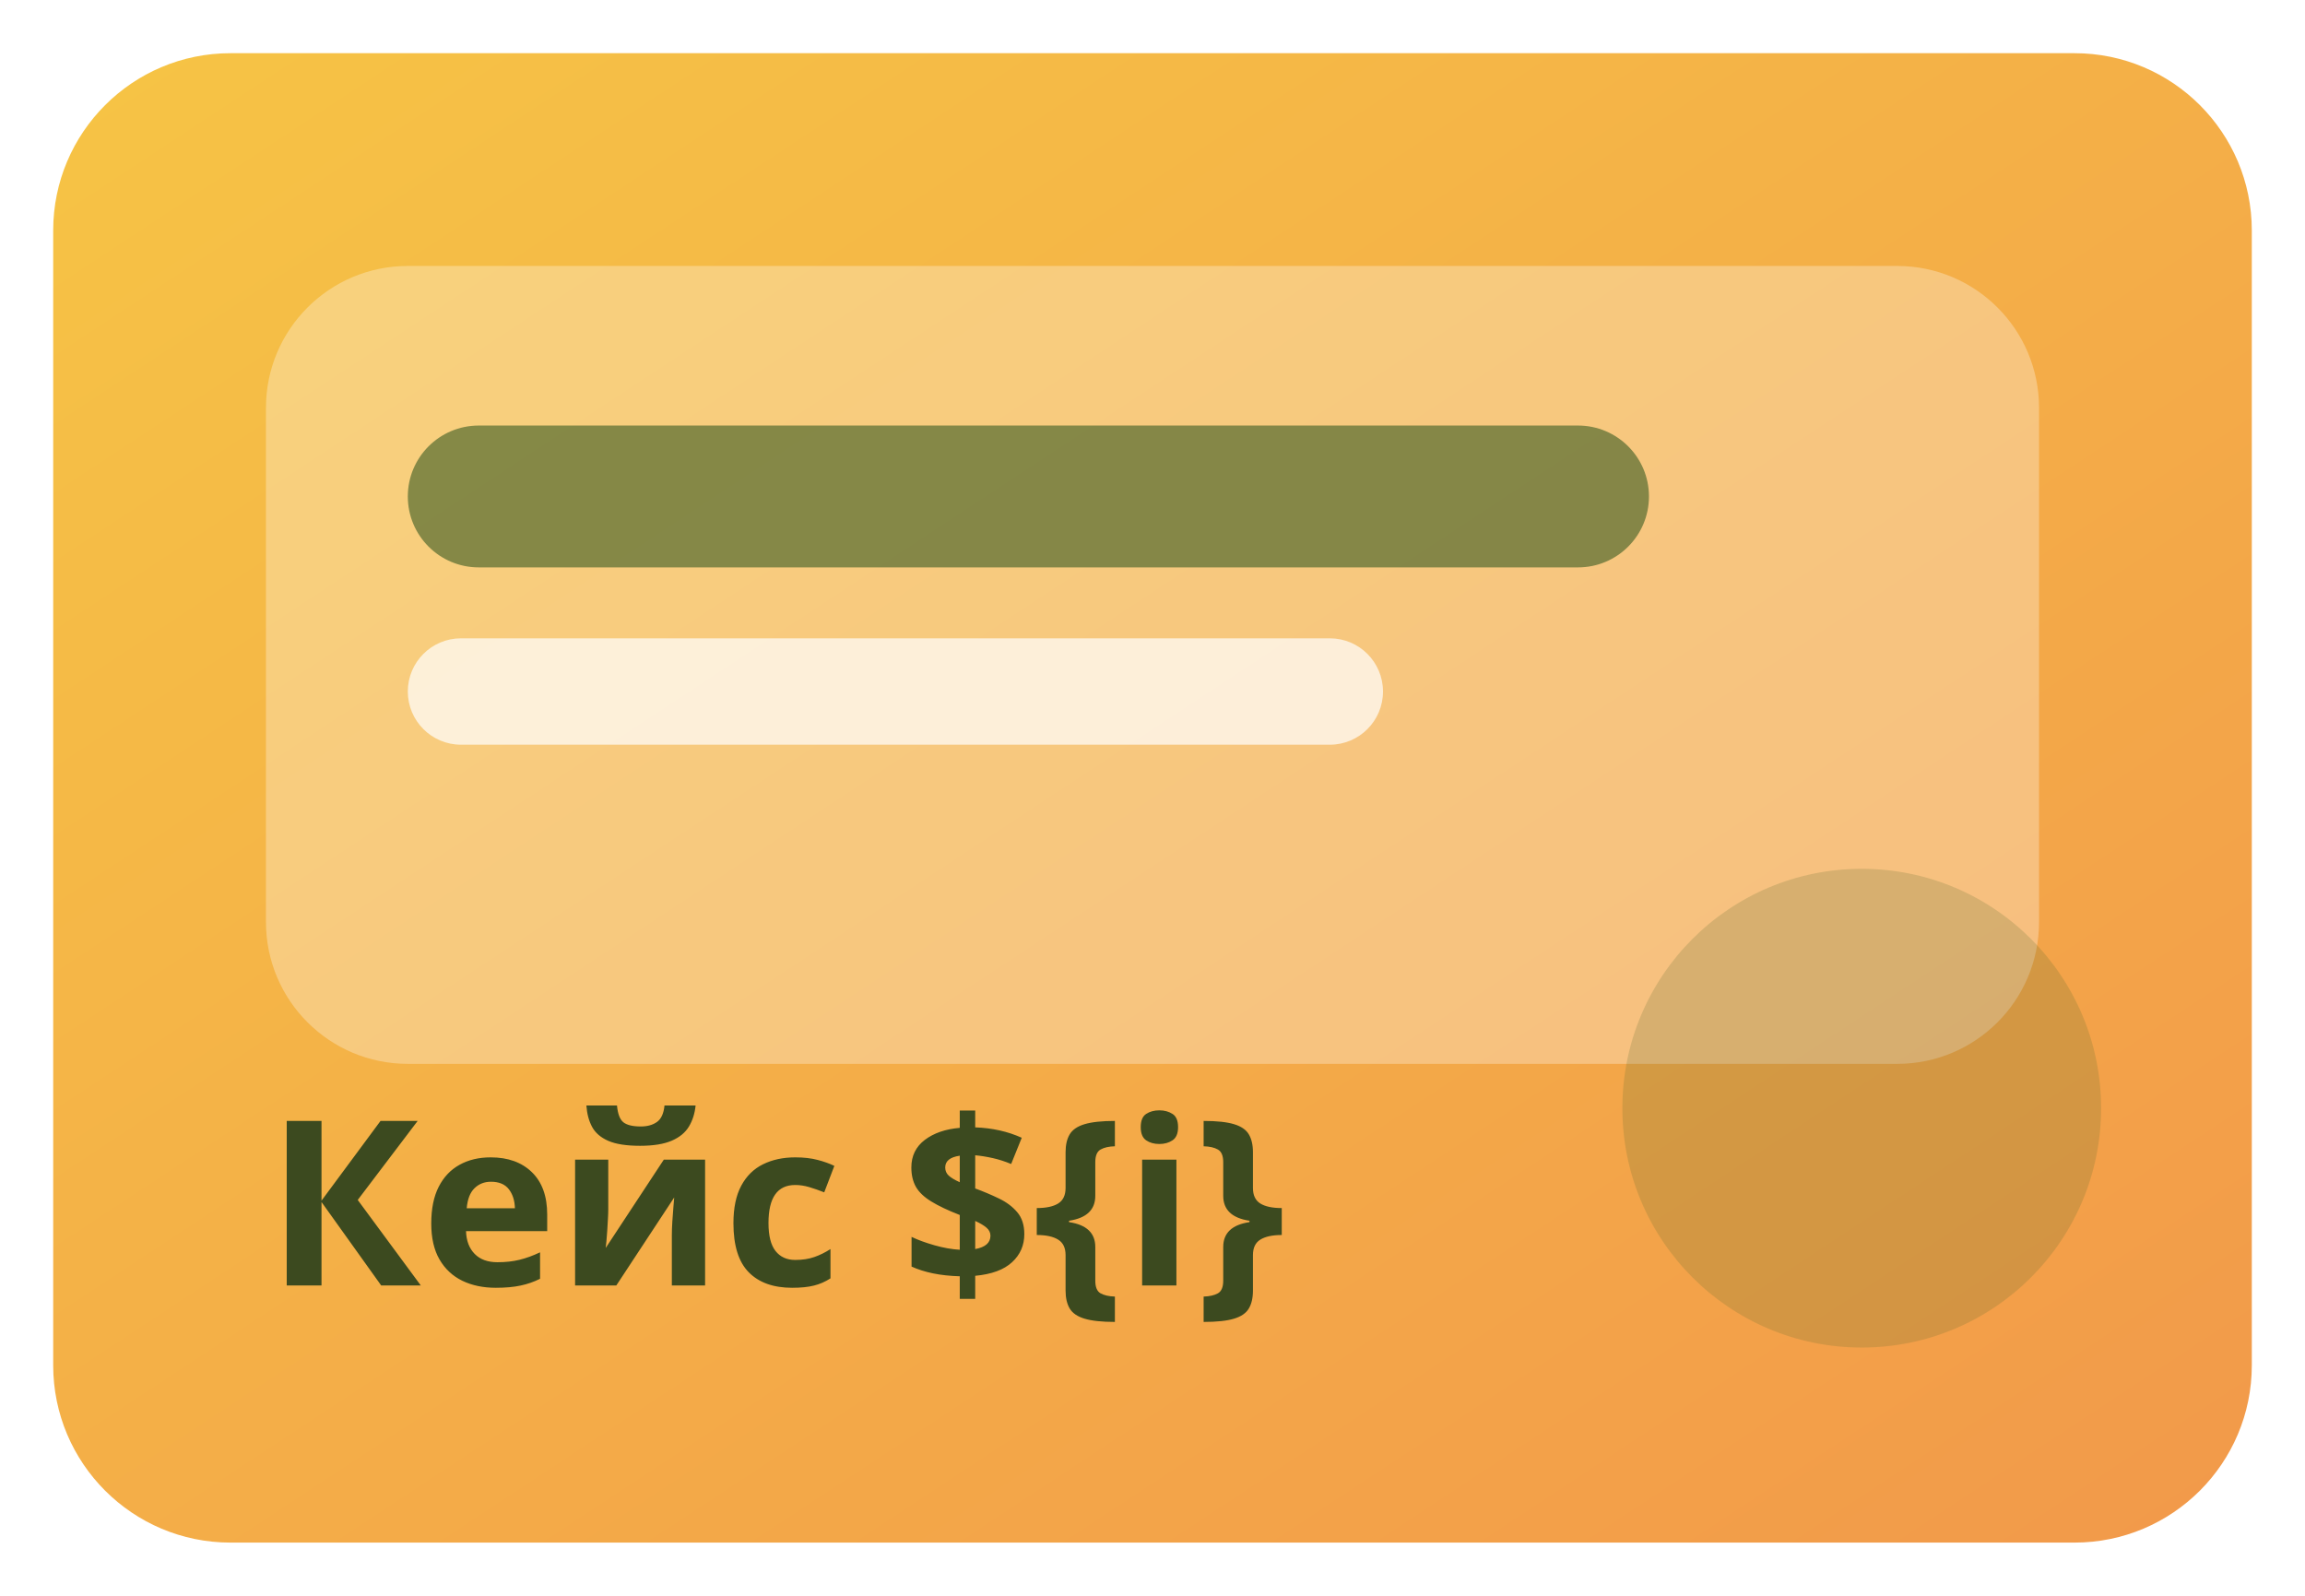
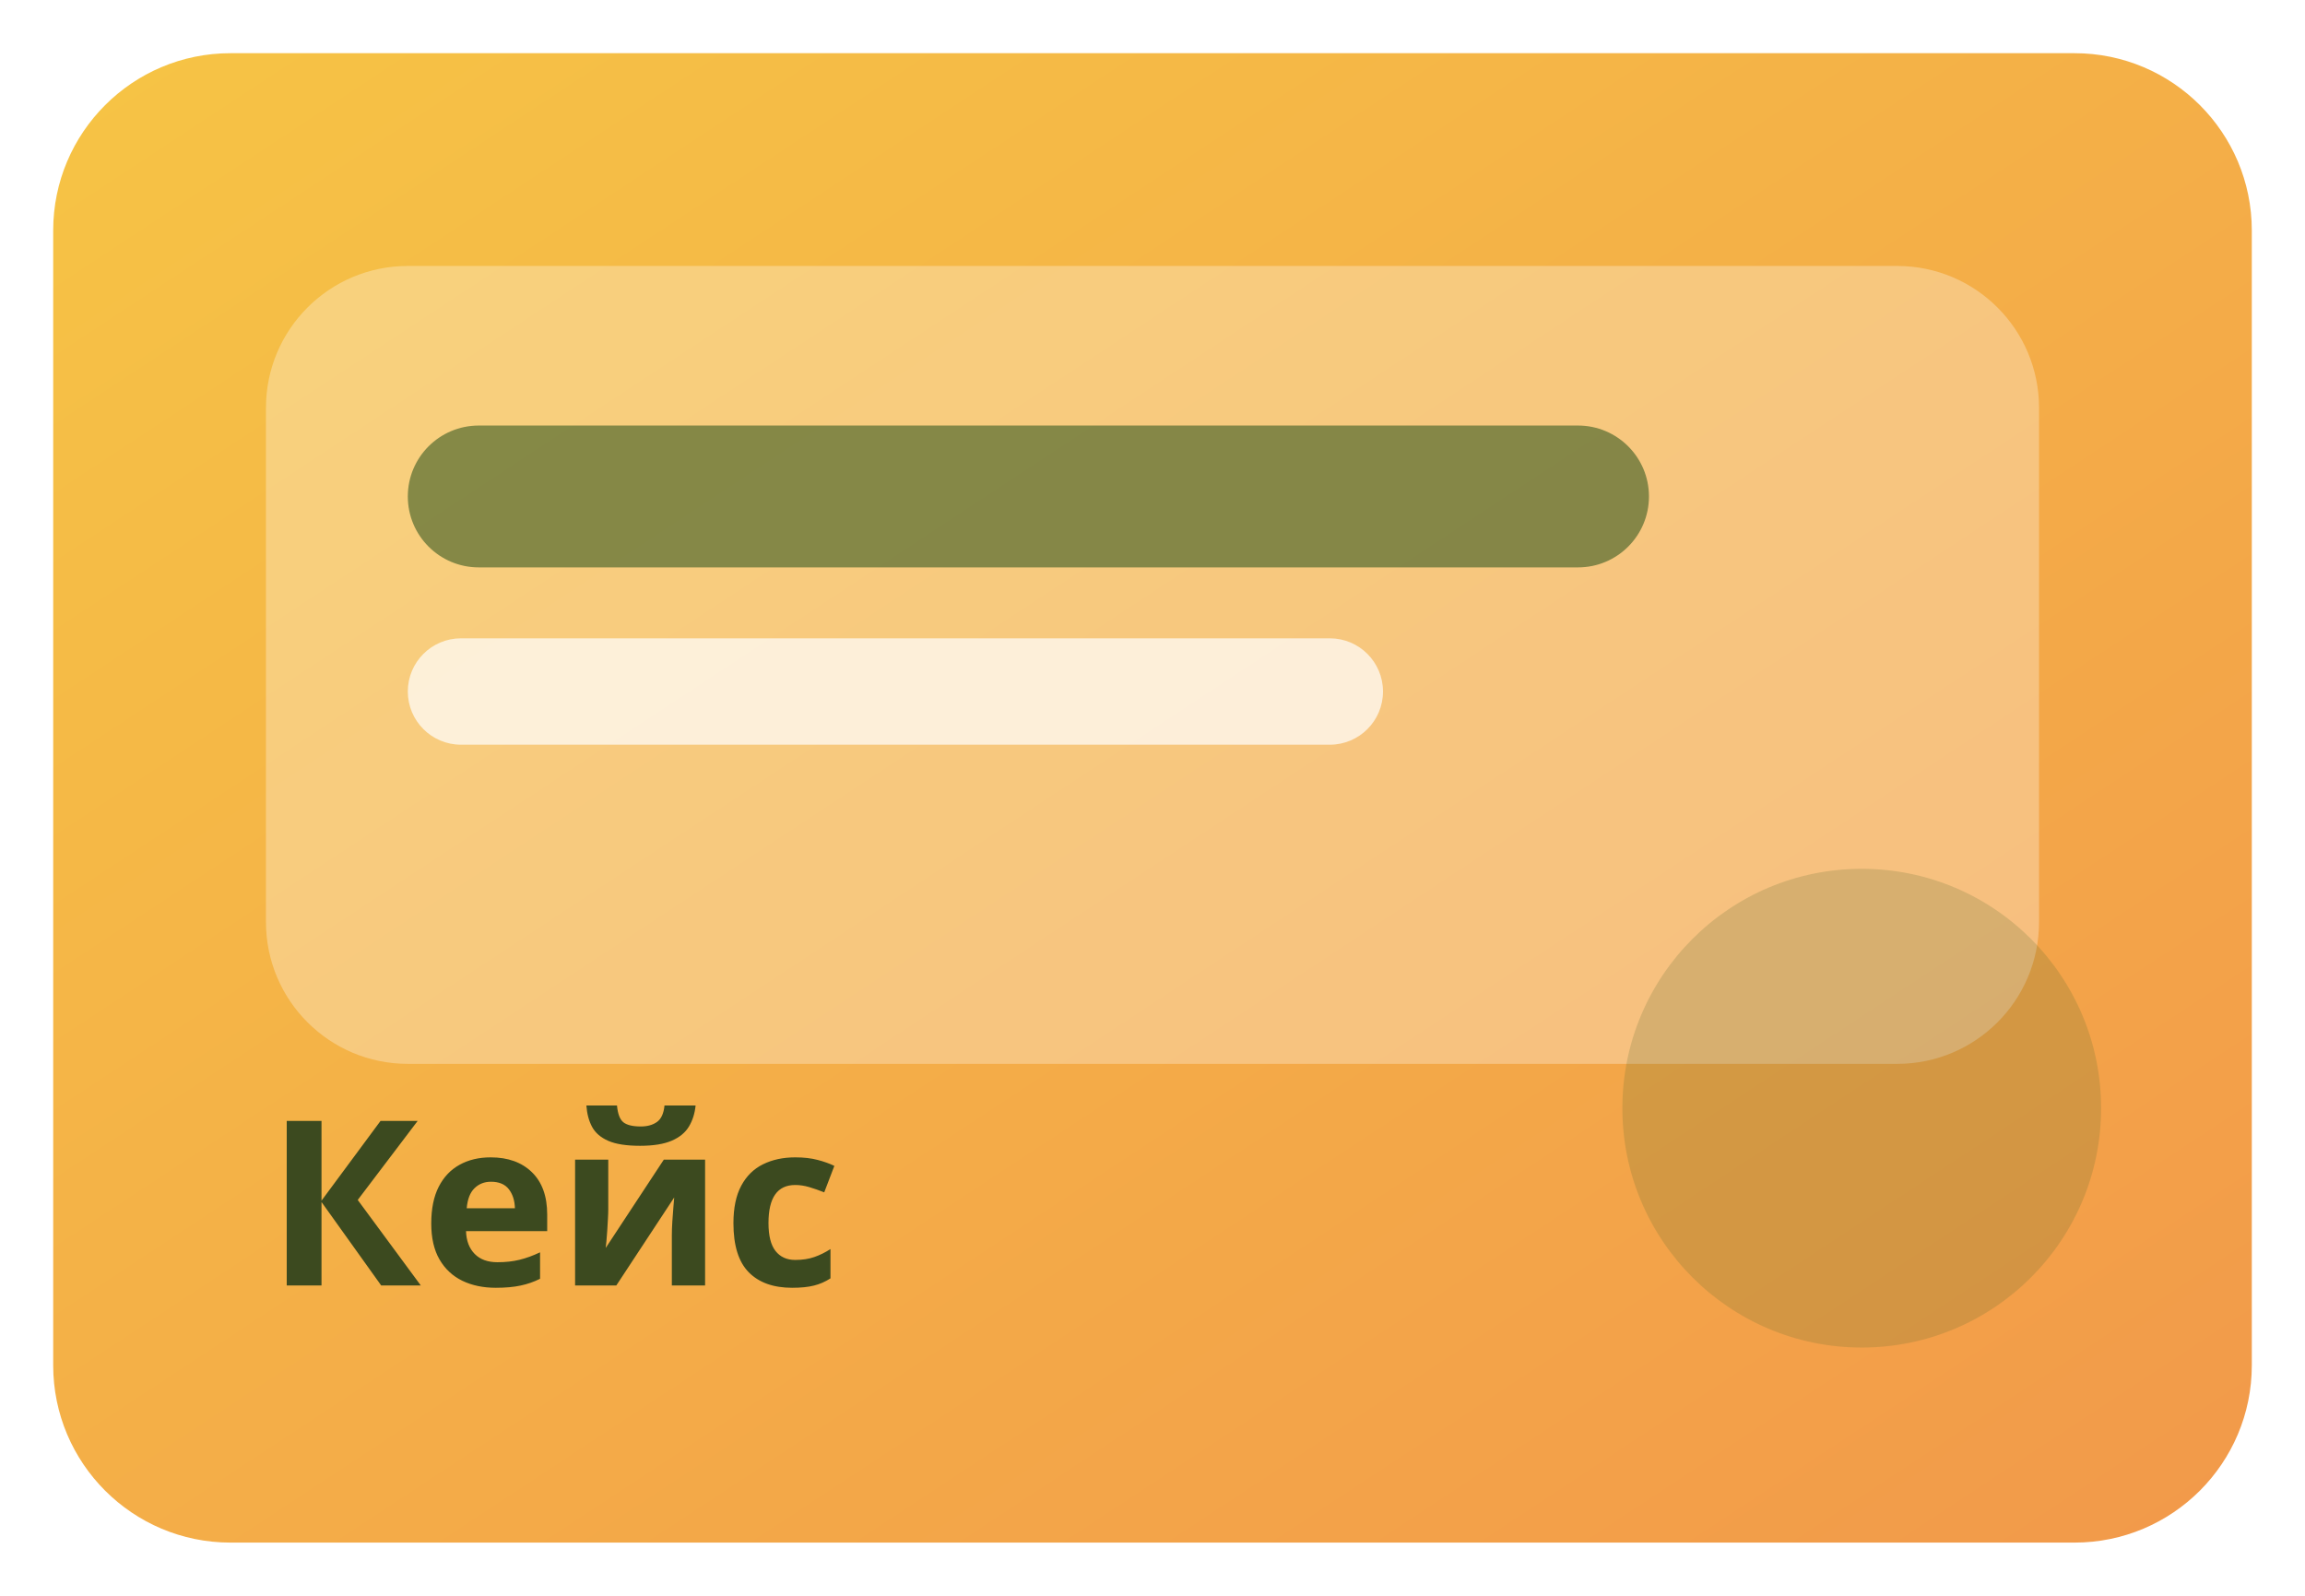
<svg xmlns="http://www.w3.org/2000/svg" width="520" height="360" viewBox="0 0 520 360">
  <defs>
    <linearGradient id="portfolio-bg" x1="0%" y1="0%" x2="100%" y2="100%">
      <stop offset="0%" stop-color="#F6C445" />
      <stop offset="100%" stop-color="#F2994A" />
    </linearGradient>
  </defs>
  <rect x="12" y="12" width="496" height="336" rx="40" fill="url(#portfolio-bg)" />
  <rect x="60" y="60" width="400" height="180" rx="32" fill="rgba(255,255,255,0.3)" />
  <rect x="92" y="96" width="280" height="32" rx="16" fill="rgba(85,107,47,0.7)" />
  <rect x="92" y="144" width="220" height="24" rx="12" fill="rgba(255,255,255,0.7)" />
  <circle cx="420" cy="250" r="54" fill="rgba(85,107,47,0.2)" />
-   <text x="60" y="290" font-family="'Manrope', sans-serif" font-size="52" font-weight="700" fill="#3C4A1F">Кейс ${i}</text>
+   <text x="60" y="290" font-family="'Manrope', sans-serif" font-size="52" font-weight="700" fill="#3C4A1F">Кейс</text>
</svg>
